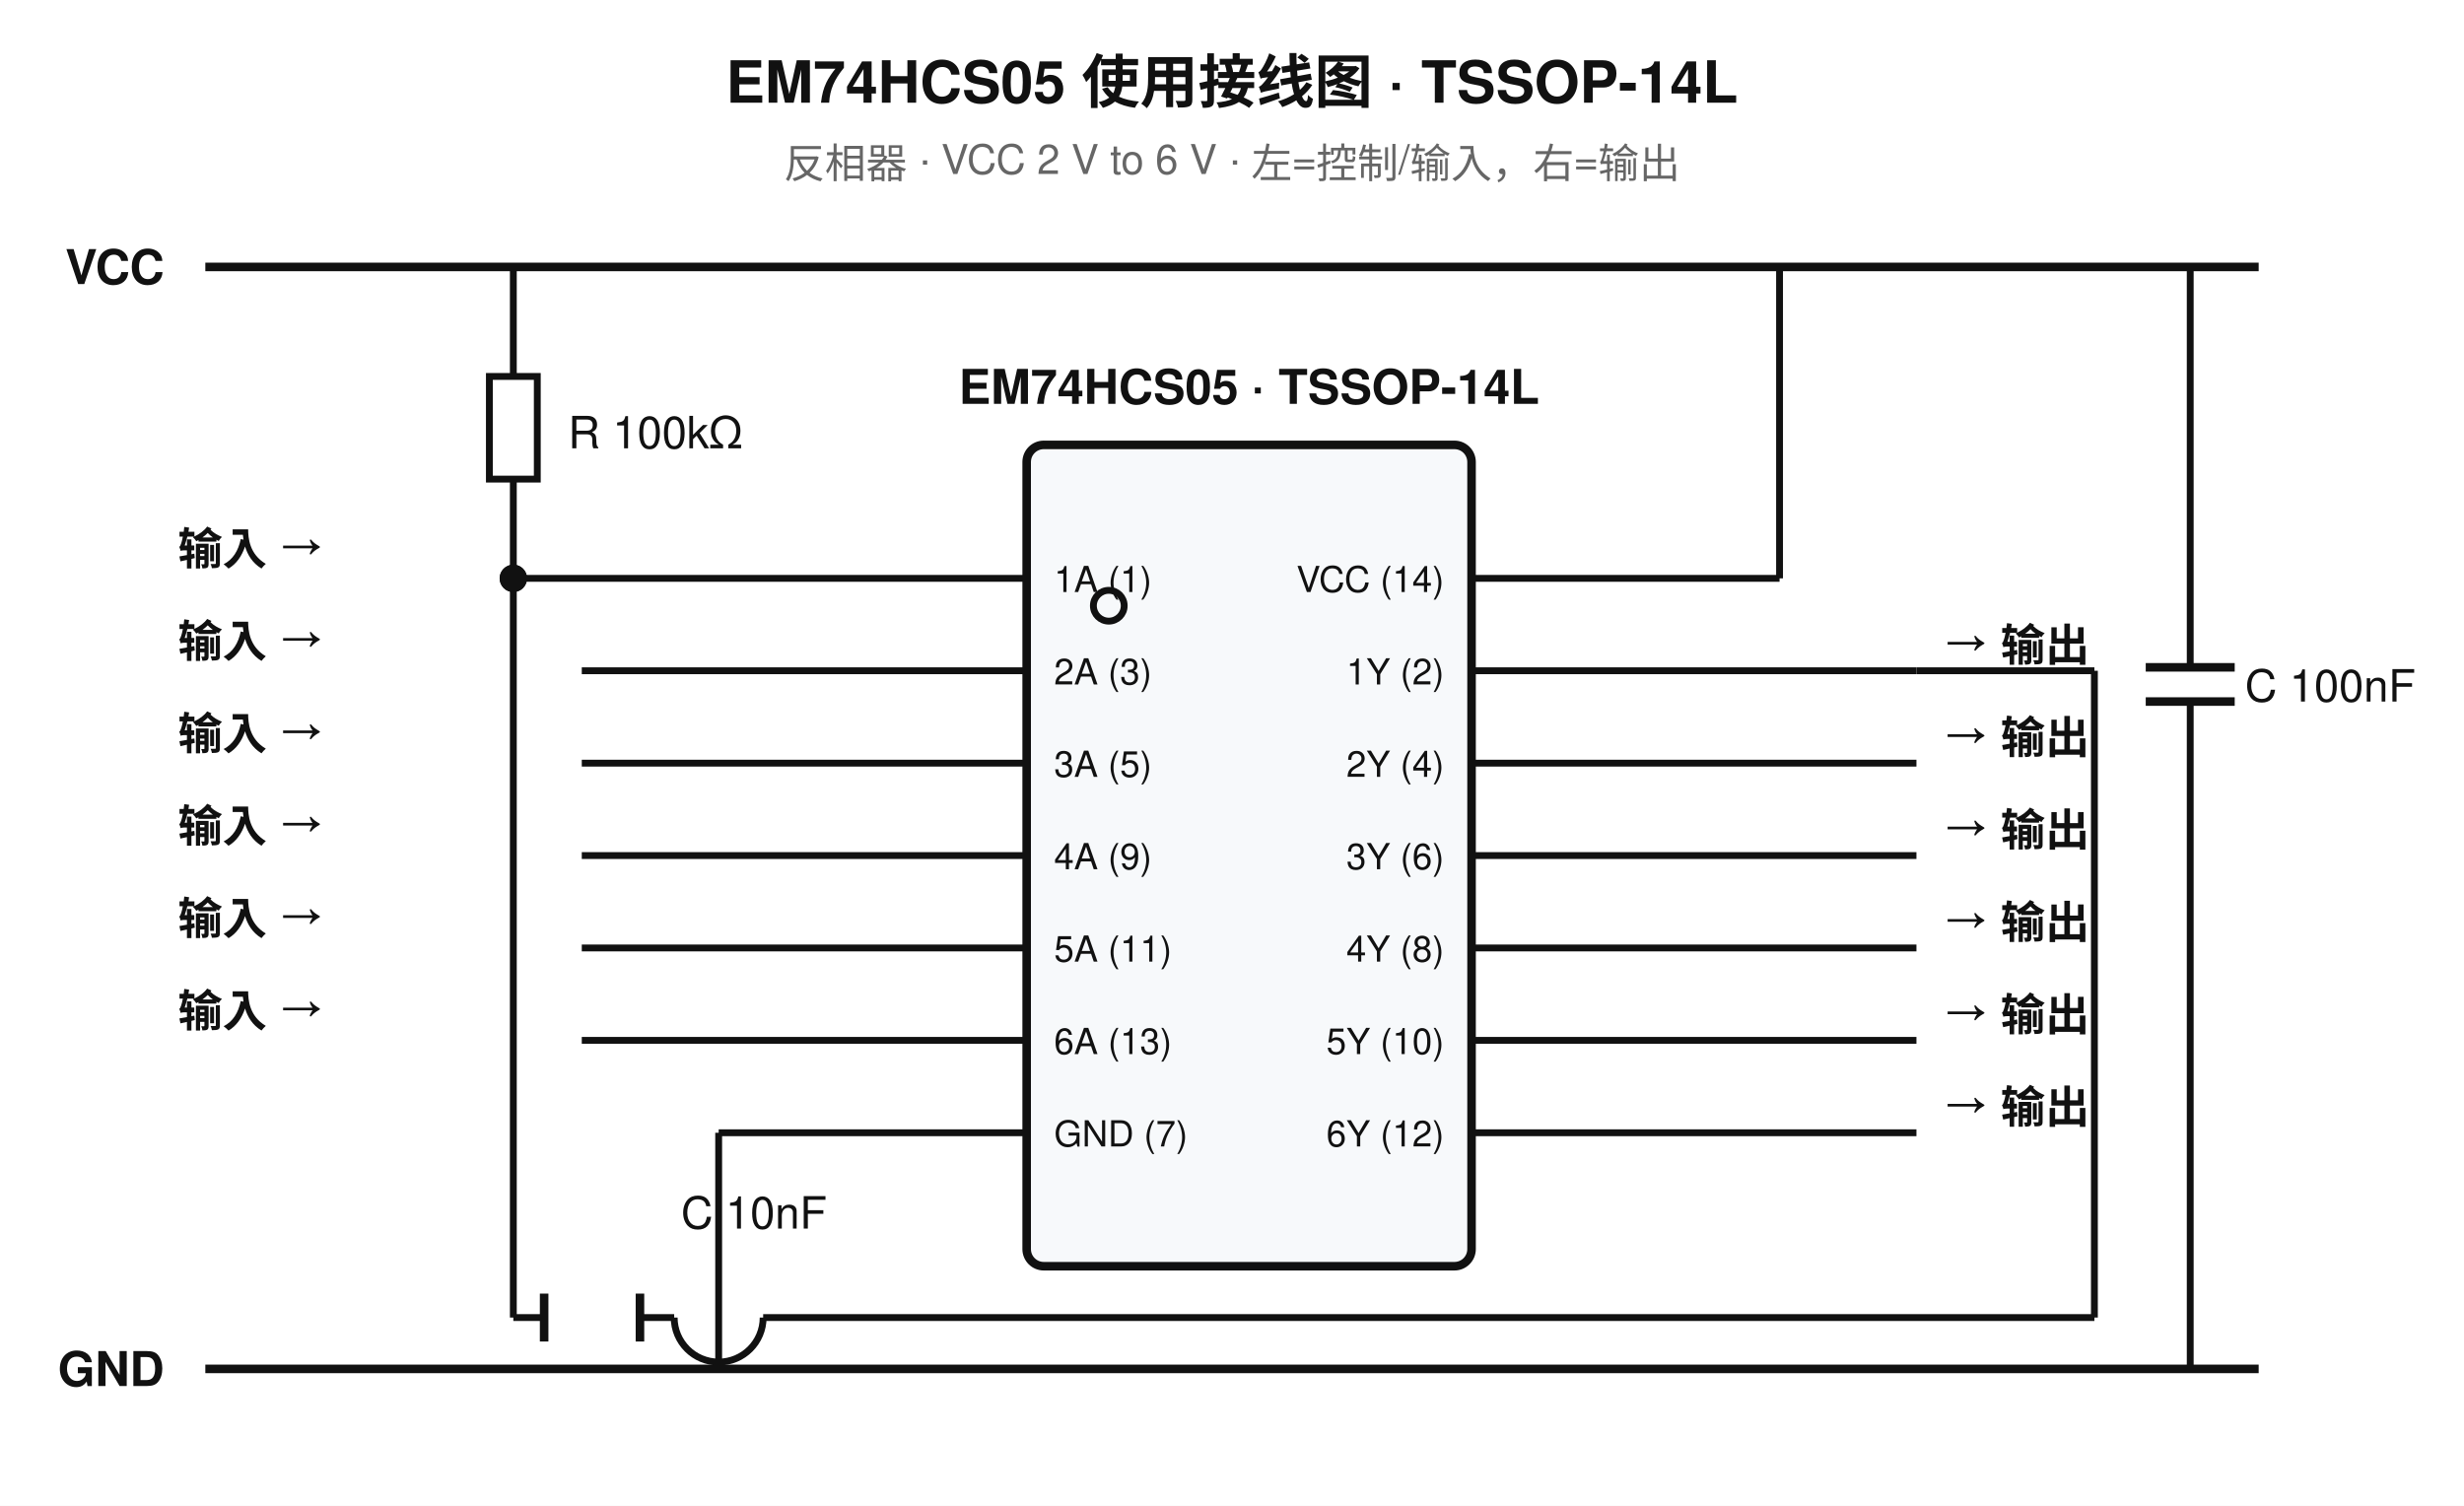
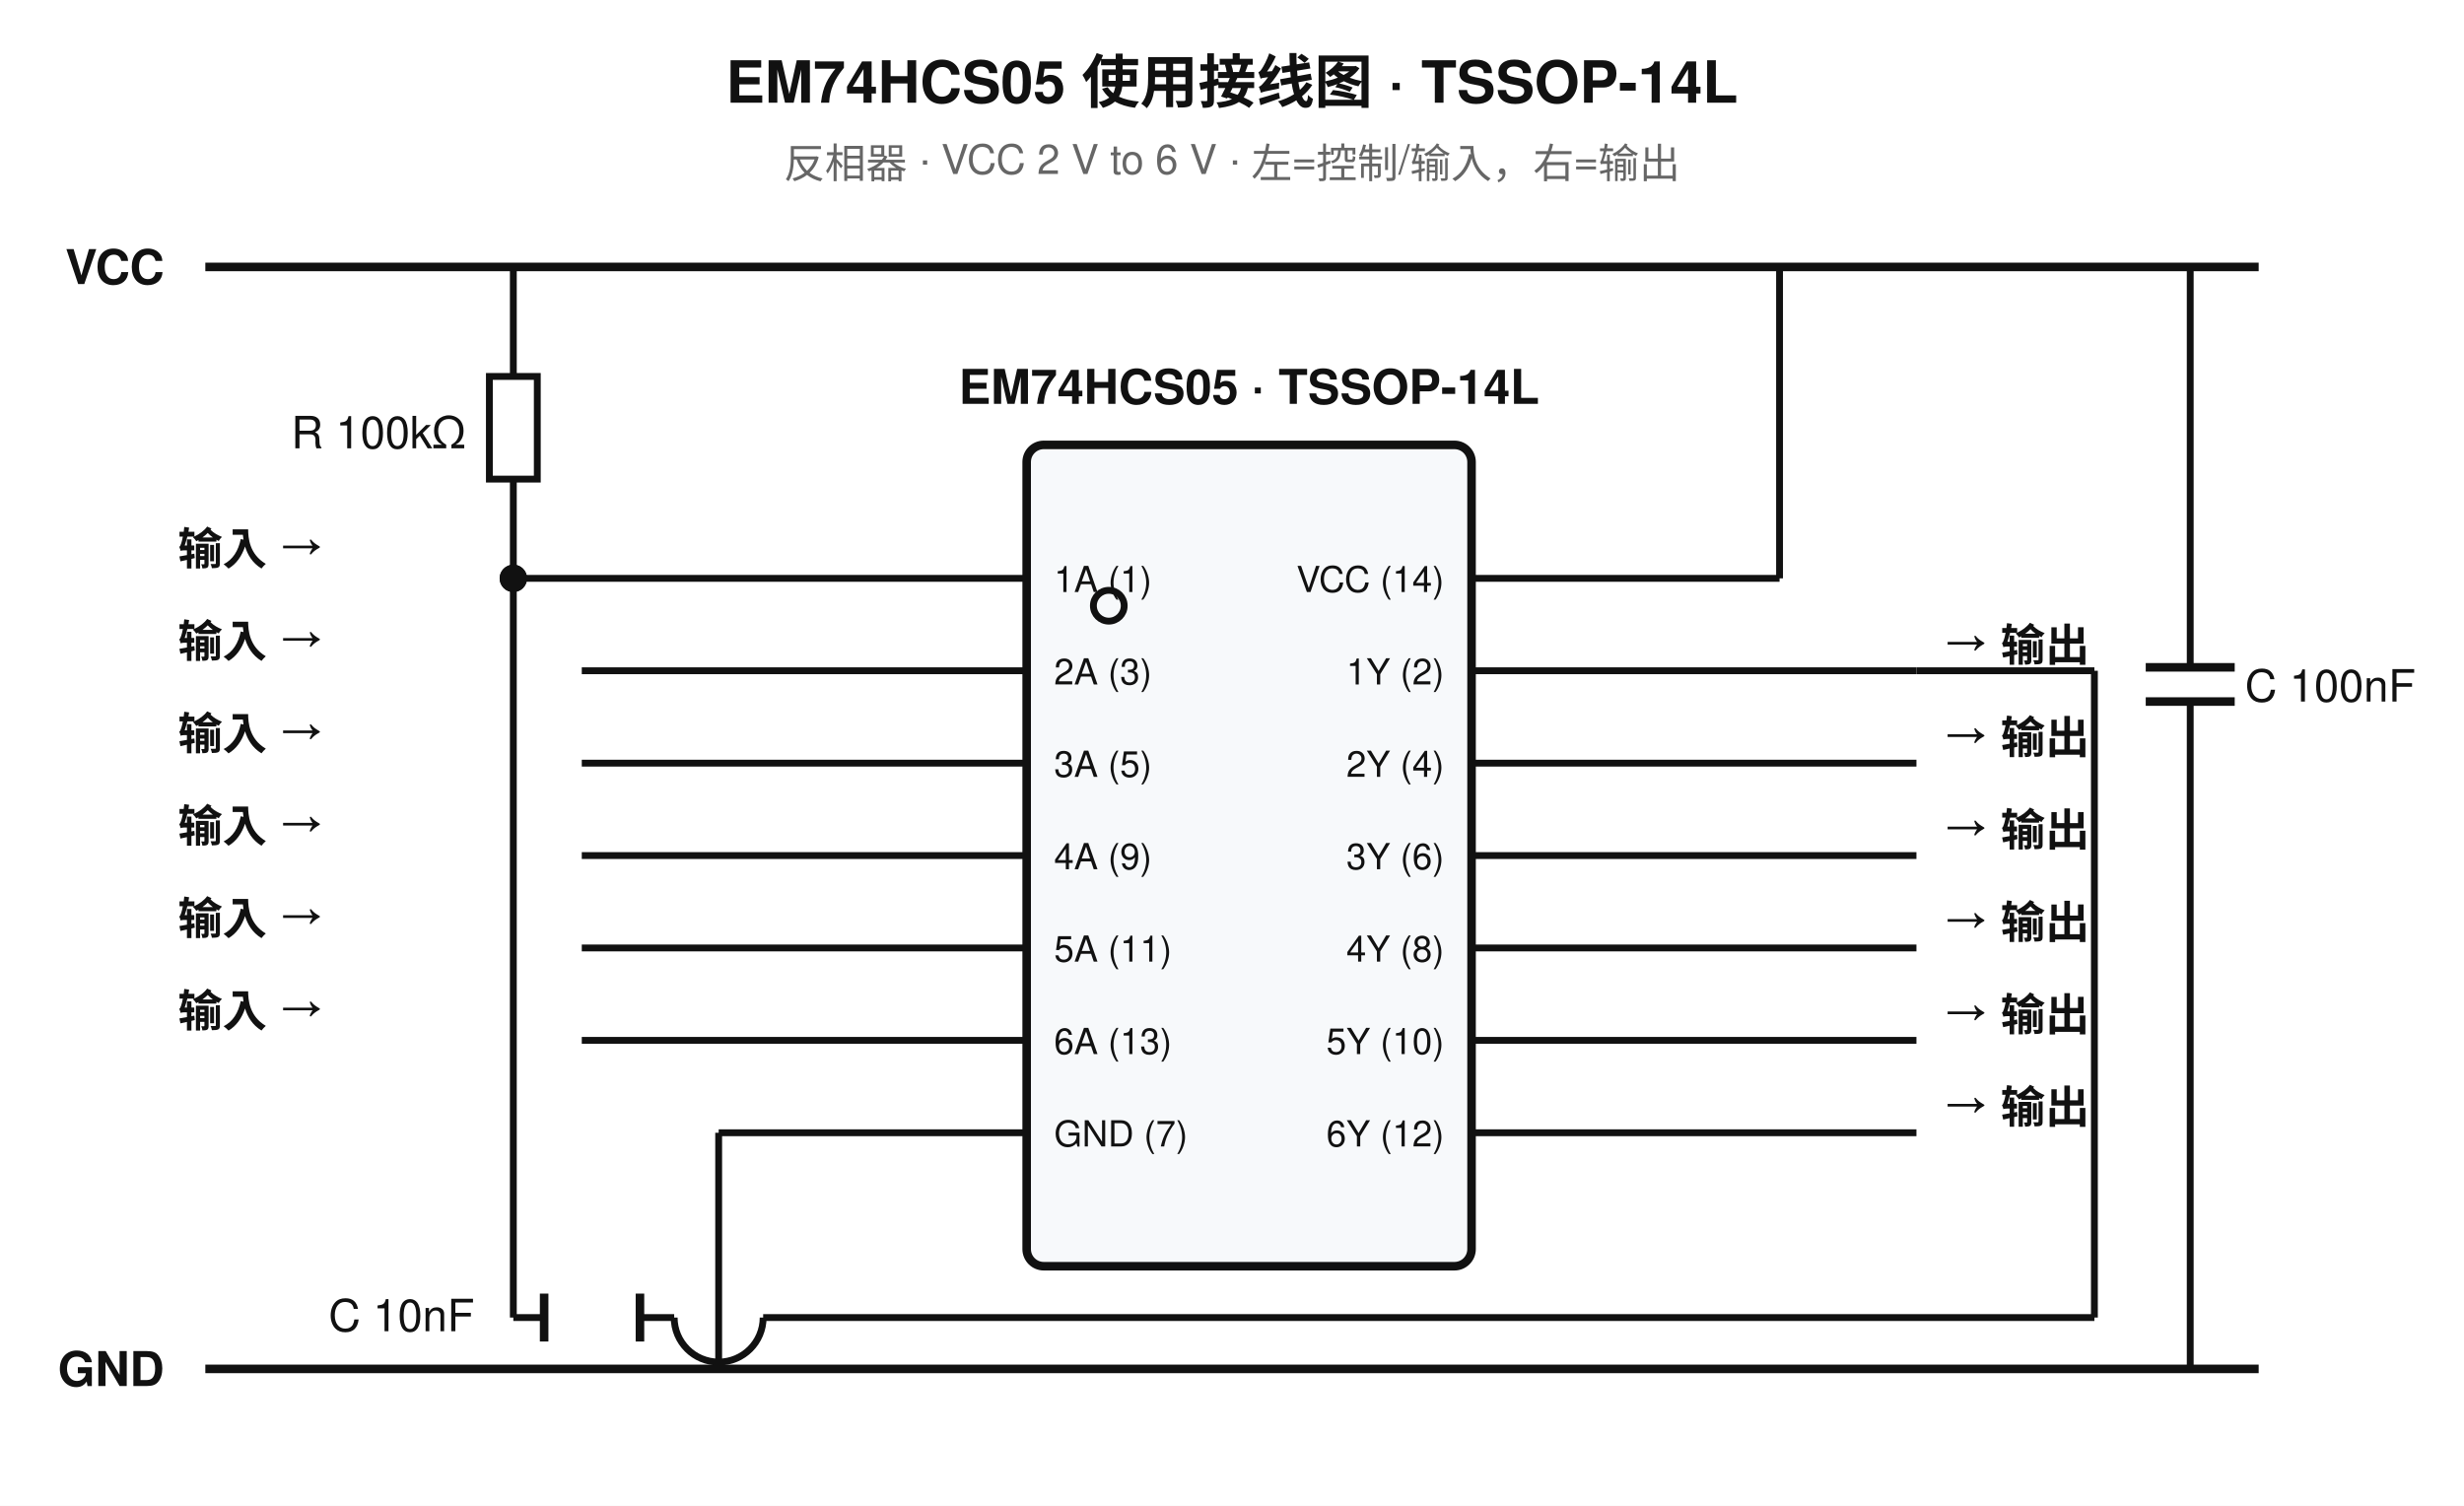
<svg xmlns="http://www.w3.org/2000/svg" viewBox="0 0 720 440" font-family="Helvetica,Arial,sans-serif">
  <rect width="720" height="440" fill="#fff" />
  <text x="360" y="30" text-anchor="middle" font-size="17" font-weight="bold" fill="#111">EM74HCS05 使用接线图 · TSSOP-14L</text>
  <text x="360" y="52" text-anchor="middle" font-size="12" fill="#666">反相器 · VCC 2 V to 6 V · 左=控制/输入，右=输出</text>
  <line x1="60" y1="78" x2="660" y2="78" stroke="#111" stroke-width="2.5" />
  <text x="48" y="83" text-anchor="end" font-size="14" font-weight="bold" fill="#111">VCC</text>
  <line x1="60" y1="400" x2="660" y2="400" stroke="#111" stroke-width="2.5" />
  <text x="48" y="405" text-anchor="end" font-size="14" font-weight="bold" fill="#111">GND</text>
  <text x="365" y="118" text-anchor="middle" font-size="14" font-weight="bold" fill="#111">EM74HCS05 · TSSOP-14L</text>
  <rect x="300" y="130" width="130" height="240" rx="5" fill="#f7f9fb" stroke="#111" stroke-width="2.5" />
  <text x="308" y="173.0" font-size="10.5" fill="#111">1A (1)</text>
  <line x1="300" y1="169.0" x2="150" y2="169.0" stroke="#111" stroke-width="2" />
  <line x1="150" y1="78" x2="150" y2="110.0" stroke="#111" stroke-width="2" />
  <rect x="143" y="110.0" width="14" height="30" fill="#fff" stroke="#111" stroke-width="2" />
  <line x1="150" y1="140.0" x2="150" y2="169.0" stroke="#111" stroke-width="2" />
  <circle cx="150" cy="169.0" r="4" fill="#111" />
-   <text x="166" y="131.0" font-size="13" fill="#111">R 100kΩ</text>
+   <text x="136" y="131.0" text-anchor="end" font-size="13" fill="#111">R 100kΩ</text>
  <text x="52" y="165.0" font-size="13" font-weight="bold" fill="#111">输入 →</text>
  <text x="308" y="200.0" font-size="10.5" fill="#111">2A (3)</text>
  <line x1="300" y1="196.0" x2="170" y2="196.0" stroke="#111" stroke-width="2" />
  <text x="52" y="192.0" font-size="13" font-weight="bold" fill="#111">输入 →</text>
  <text x="308" y="227.0" font-size="10.5" fill="#111">3A (5)</text>
  <line x1="300" y1="223.0" x2="170" y2="223.0" stroke="#111" stroke-width="2" />
  <text x="52" y="219.0" font-size="13" font-weight="bold" fill="#111">输入 →</text>
  <text x="308" y="254.0" font-size="10.5" fill="#111">4A (9)</text>
  <line x1="300" y1="250.0" x2="170" y2="250.0" stroke="#111" stroke-width="2" />
  <text x="52" y="246.0" font-size="13" font-weight="bold" fill="#111">输入 →</text>
  <text x="308" y="281.0" font-size="10.5" fill="#111">5A (11)</text>
  <line x1="300" y1="277.0" x2="170" y2="277.0" stroke="#111" stroke-width="2" />
  <text x="52" y="273.0" font-size="13" font-weight="bold" fill="#111">输入 →</text>
  <text x="308" y="308.0" font-size="10.5" fill="#111">6A (13)</text>
  <line x1="300" y1="304.0" x2="170" y2="304.0" stroke="#111" stroke-width="2" />
  <text x="52" y="300.0" font-size="13" font-weight="bold" fill="#111">输入 →</text>
  <text x="308" y="335.0" font-size="10.5" fill="#111">GND (7)</text>
  <line x1="300" y1="331.0" x2="210" y2="331.0" stroke="#111" stroke-width="2" />
  <line x1="210" y1="331.0" x2="210" y2="400" stroke="#111" stroke-width="2" />
  <text x="422" y="173.0" text-anchor="end" font-size="10.5" fill="#111">VCC (14)</text>
  <line x1="430" y1="169.0" x2="520" y2="169.0" stroke="#111" stroke-width="2" />
  <line x1="520" y1="169.0" x2="520" y2="78" stroke="#111" stroke-width="2" />
  <text x="422" y="200.0" text-anchor="end" font-size="10.5" fill="#111">1Y (2)</text>
  <line x1="430" y1="196.0" x2="560" y2="196.0" stroke="#111" stroke-width="2" />
  <text x="568" y="192.0" font-size="13" font-weight="bold" fill="#111">→ 输出</text>
  <text x="422" y="227.0" text-anchor="end" font-size="10.5" fill="#111">2Y (4)</text>
  <line x1="430" y1="223.0" x2="560" y2="223.0" stroke="#111" stroke-width="2" />
  <text x="568" y="219.0" font-size="13" font-weight="bold" fill="#111">→ 输出</text>
  <text x="422" y="254.0" text-anchor="end" font-size="10.5" fill="#111">3Y (6)</text>
  <line x1="430" y1="250.0" x2="560" y2="250.0" stroke="#111" stroke-width="2" />
  <text x="568" y="246.0" font-size="13" font-weight="bold" fill="#111">→ 输出</text>
  <text x="422" y="281.0" text-anchor="end" font-size="10.5" fill="#111">4Y (8)</text>
  <line x1="430" y1="277.0" x2="560" y2="277.0" stroke="#111" stroke-width="2" />
  <text x="568" y="273.0" font-size="13" font-weight="bold" fill="#111">→ 输出</text>
  <text x="422" y="308.0" text-anchor="end" font-size="10.5" fill="#111">5Y (10)</text>
  <line x1="430" y1="304.0" x2="560" y2="304.0" stroke="#111" stroke-width="2" />
  <text x="568" y="300.0" font-size="13" font-weight="bold" fill="#111">→ 输出</text>
  <text x="422" y="335.0" text-anchor="end" font-size="10.5" fill="#111">6Y (12)</text>
  <line x1="430" y1="331.0" x2="560" y2="331.0" stroke="#111" stroke-width="2" />
  <text x="568" y="327.0" font-size="13" font-weight="bold" fill="#111">→ 输出</text>
  <circle cx="324" cy="177.0" r="4.5" fill="none" stroke="#111" stroke-width="2" />
  <line x1="560" y1="196.0" x2="612" y2="196.0" stroke="#111" stroke-width="2" />
  <line x1="612" y1="196.0" x2="612" y2="385" stroke="#111" stroke-width="2" />
  <line x1="159" y1="385" x2="150" y2="385" stroke="#111" stroke-width="2" />
  <line x1="159" y1="378" x2="159" y2="392" stroke="#111" stroke-width="2.5" />
  <line x1="187" y1="378" x2="187" y2="392" stroke="#111" stroke-width="2.5" />
  <line x1="187" y1="385" x2="197" y2="385" stroke="#111" stroke-width="2" />
  <path d="M197,385 A13,13 0 0,0 223,385" fill="none" stroke="#111" stroke-width="2" />
  <line x1="223" y1="385" x2="612" y2="385" stroke="#111" stroke-width="2" />
-   <text x="199" y="359" font-size="13" fill="#111">C 10nF</text>
+   <text x="96" y="389" font-size="13" fill="#111">C 10nF</text>
  <line x1="150" y1="385" x2="150" y2="169.0" stroke="#111" stroke-width="2" />
  <circle cx="150" cy="169.0" r="4" fill="#111" />
  <text x="656" y="205" font-size="13" fill="#111">C 100nF</text>
  <line x1="640" y1="78" x2="640" y2="195" stroke="#111" stroke-width="2" />
  <line x1="627" y1="195" x2="653" y2="195" stroke="#111" stroke-width="2.5" />
  <line x1="627" y1="205" x2="653" y2="205" stroke="#111" stroke-width="2.5" />
  <line x1="640" y1="205" x2="640" y2="400" stroke="#111" stroke-width="2" />
</svg>
